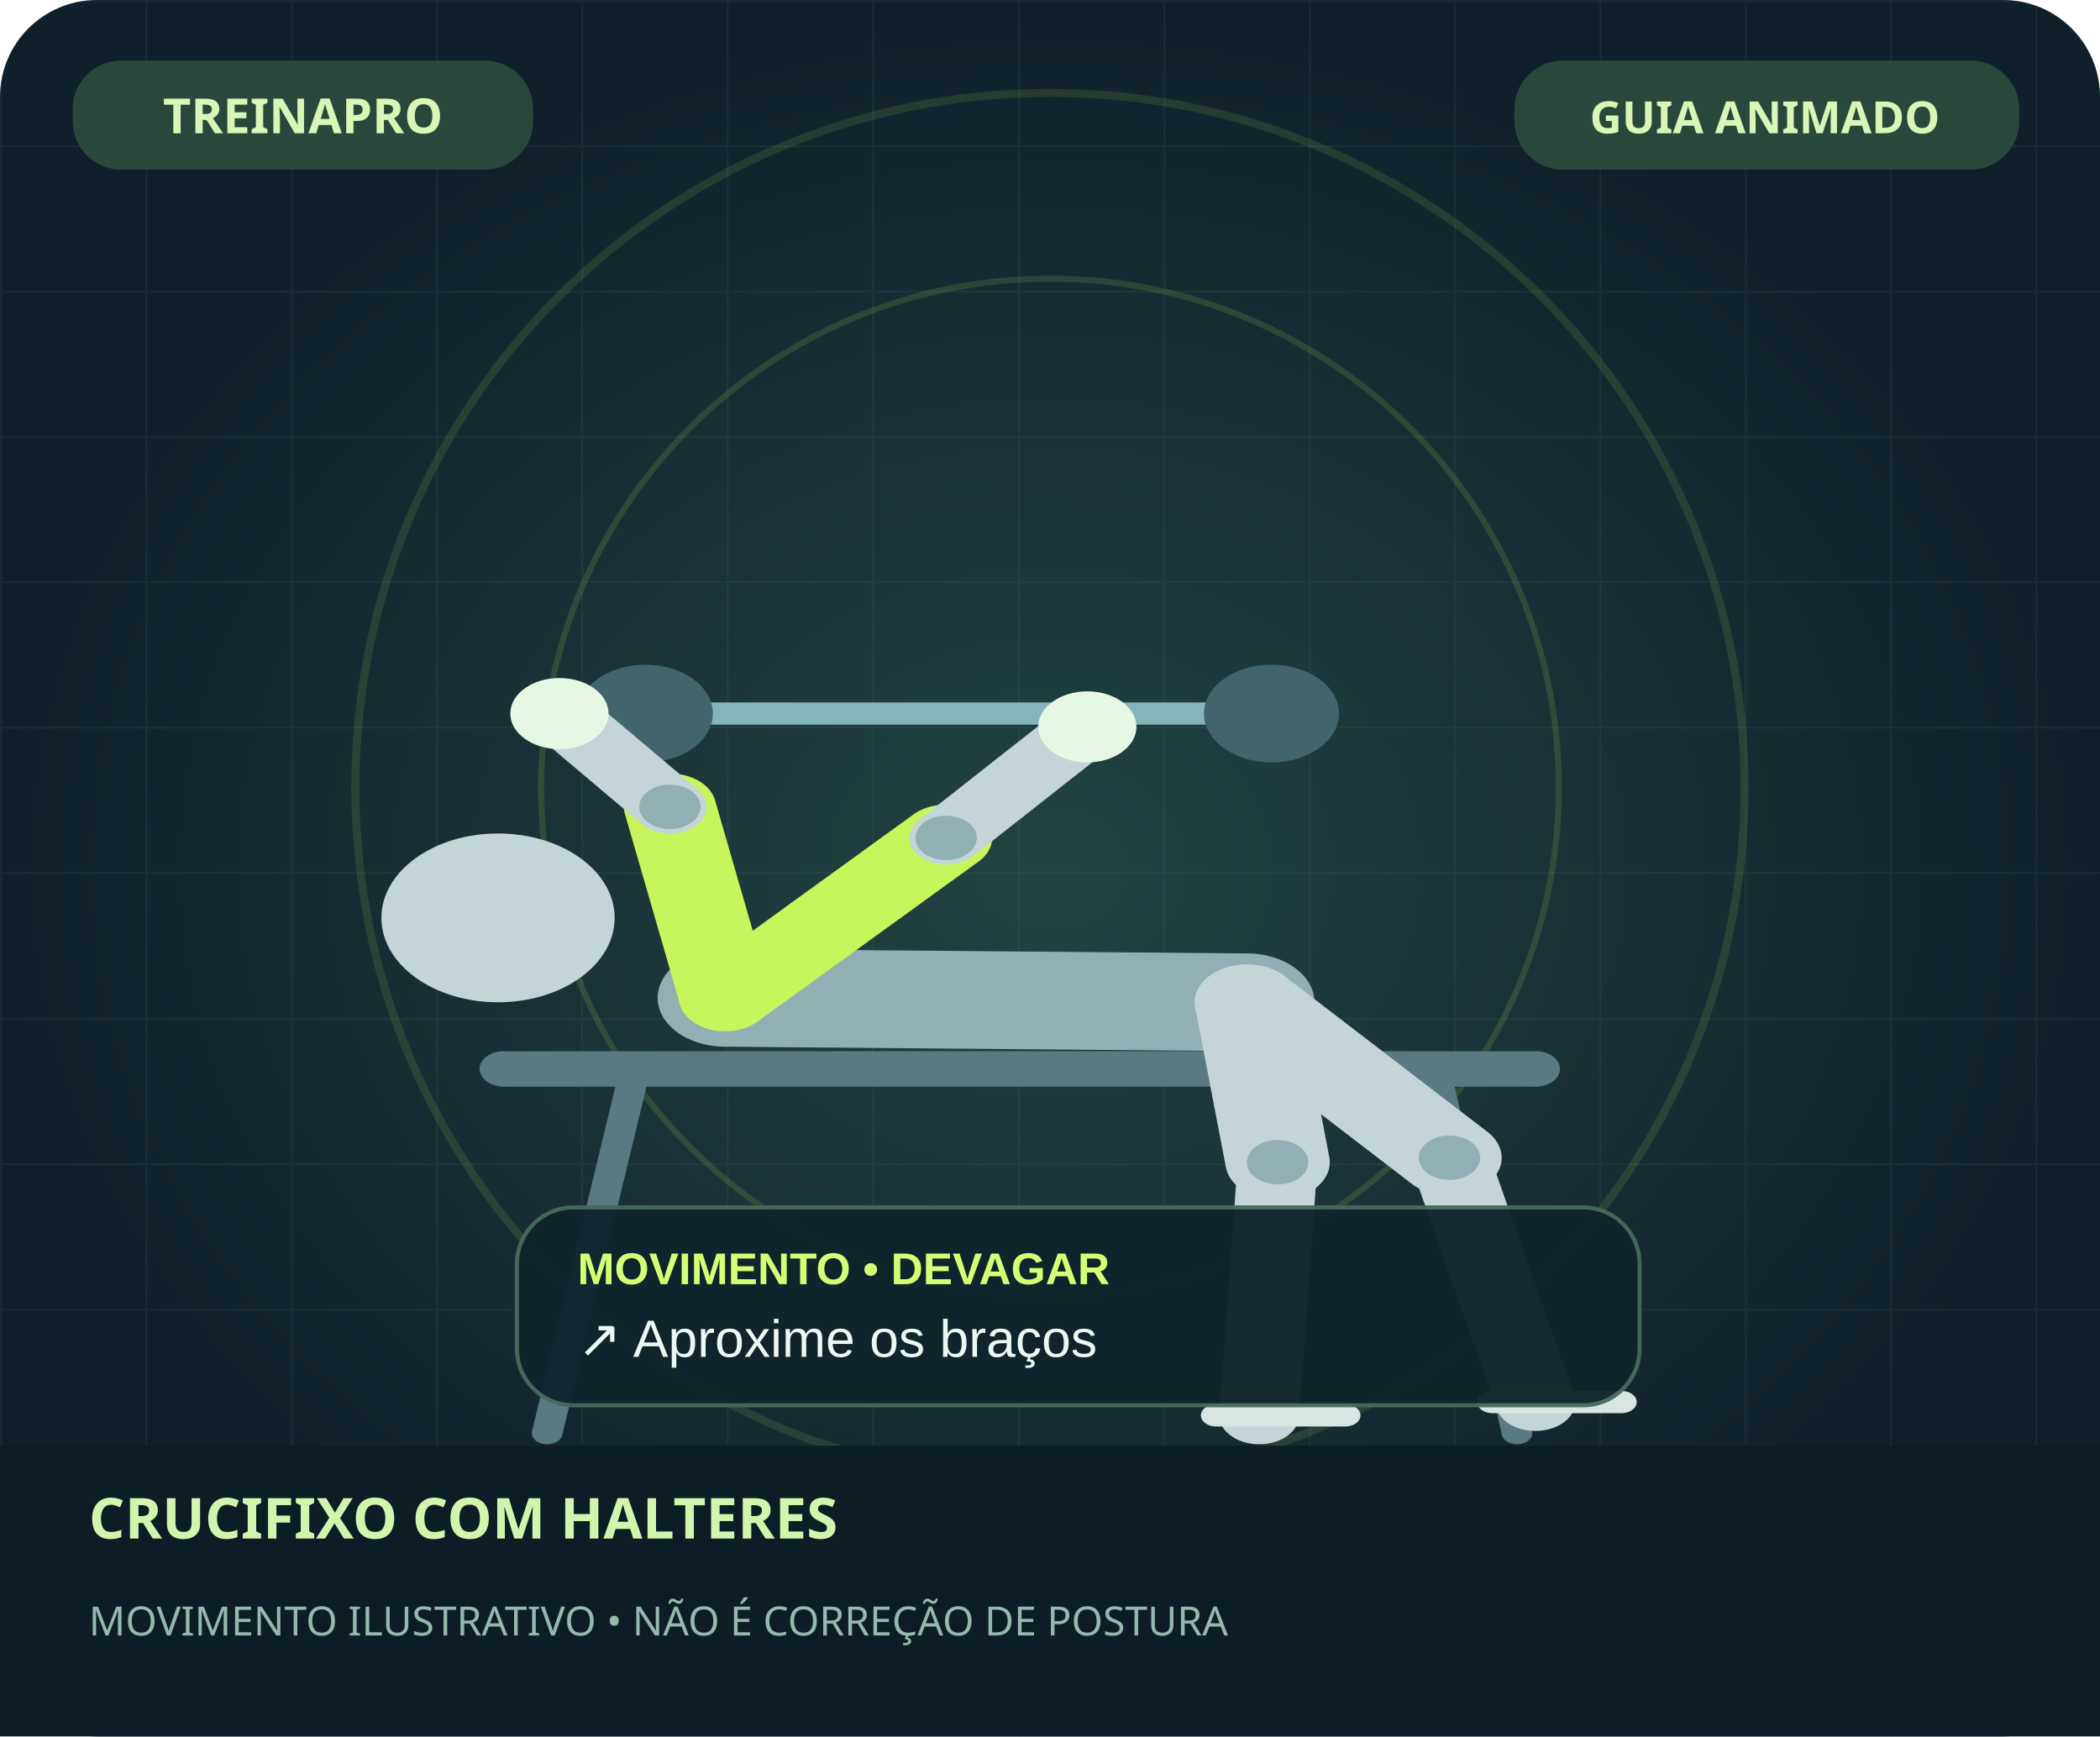
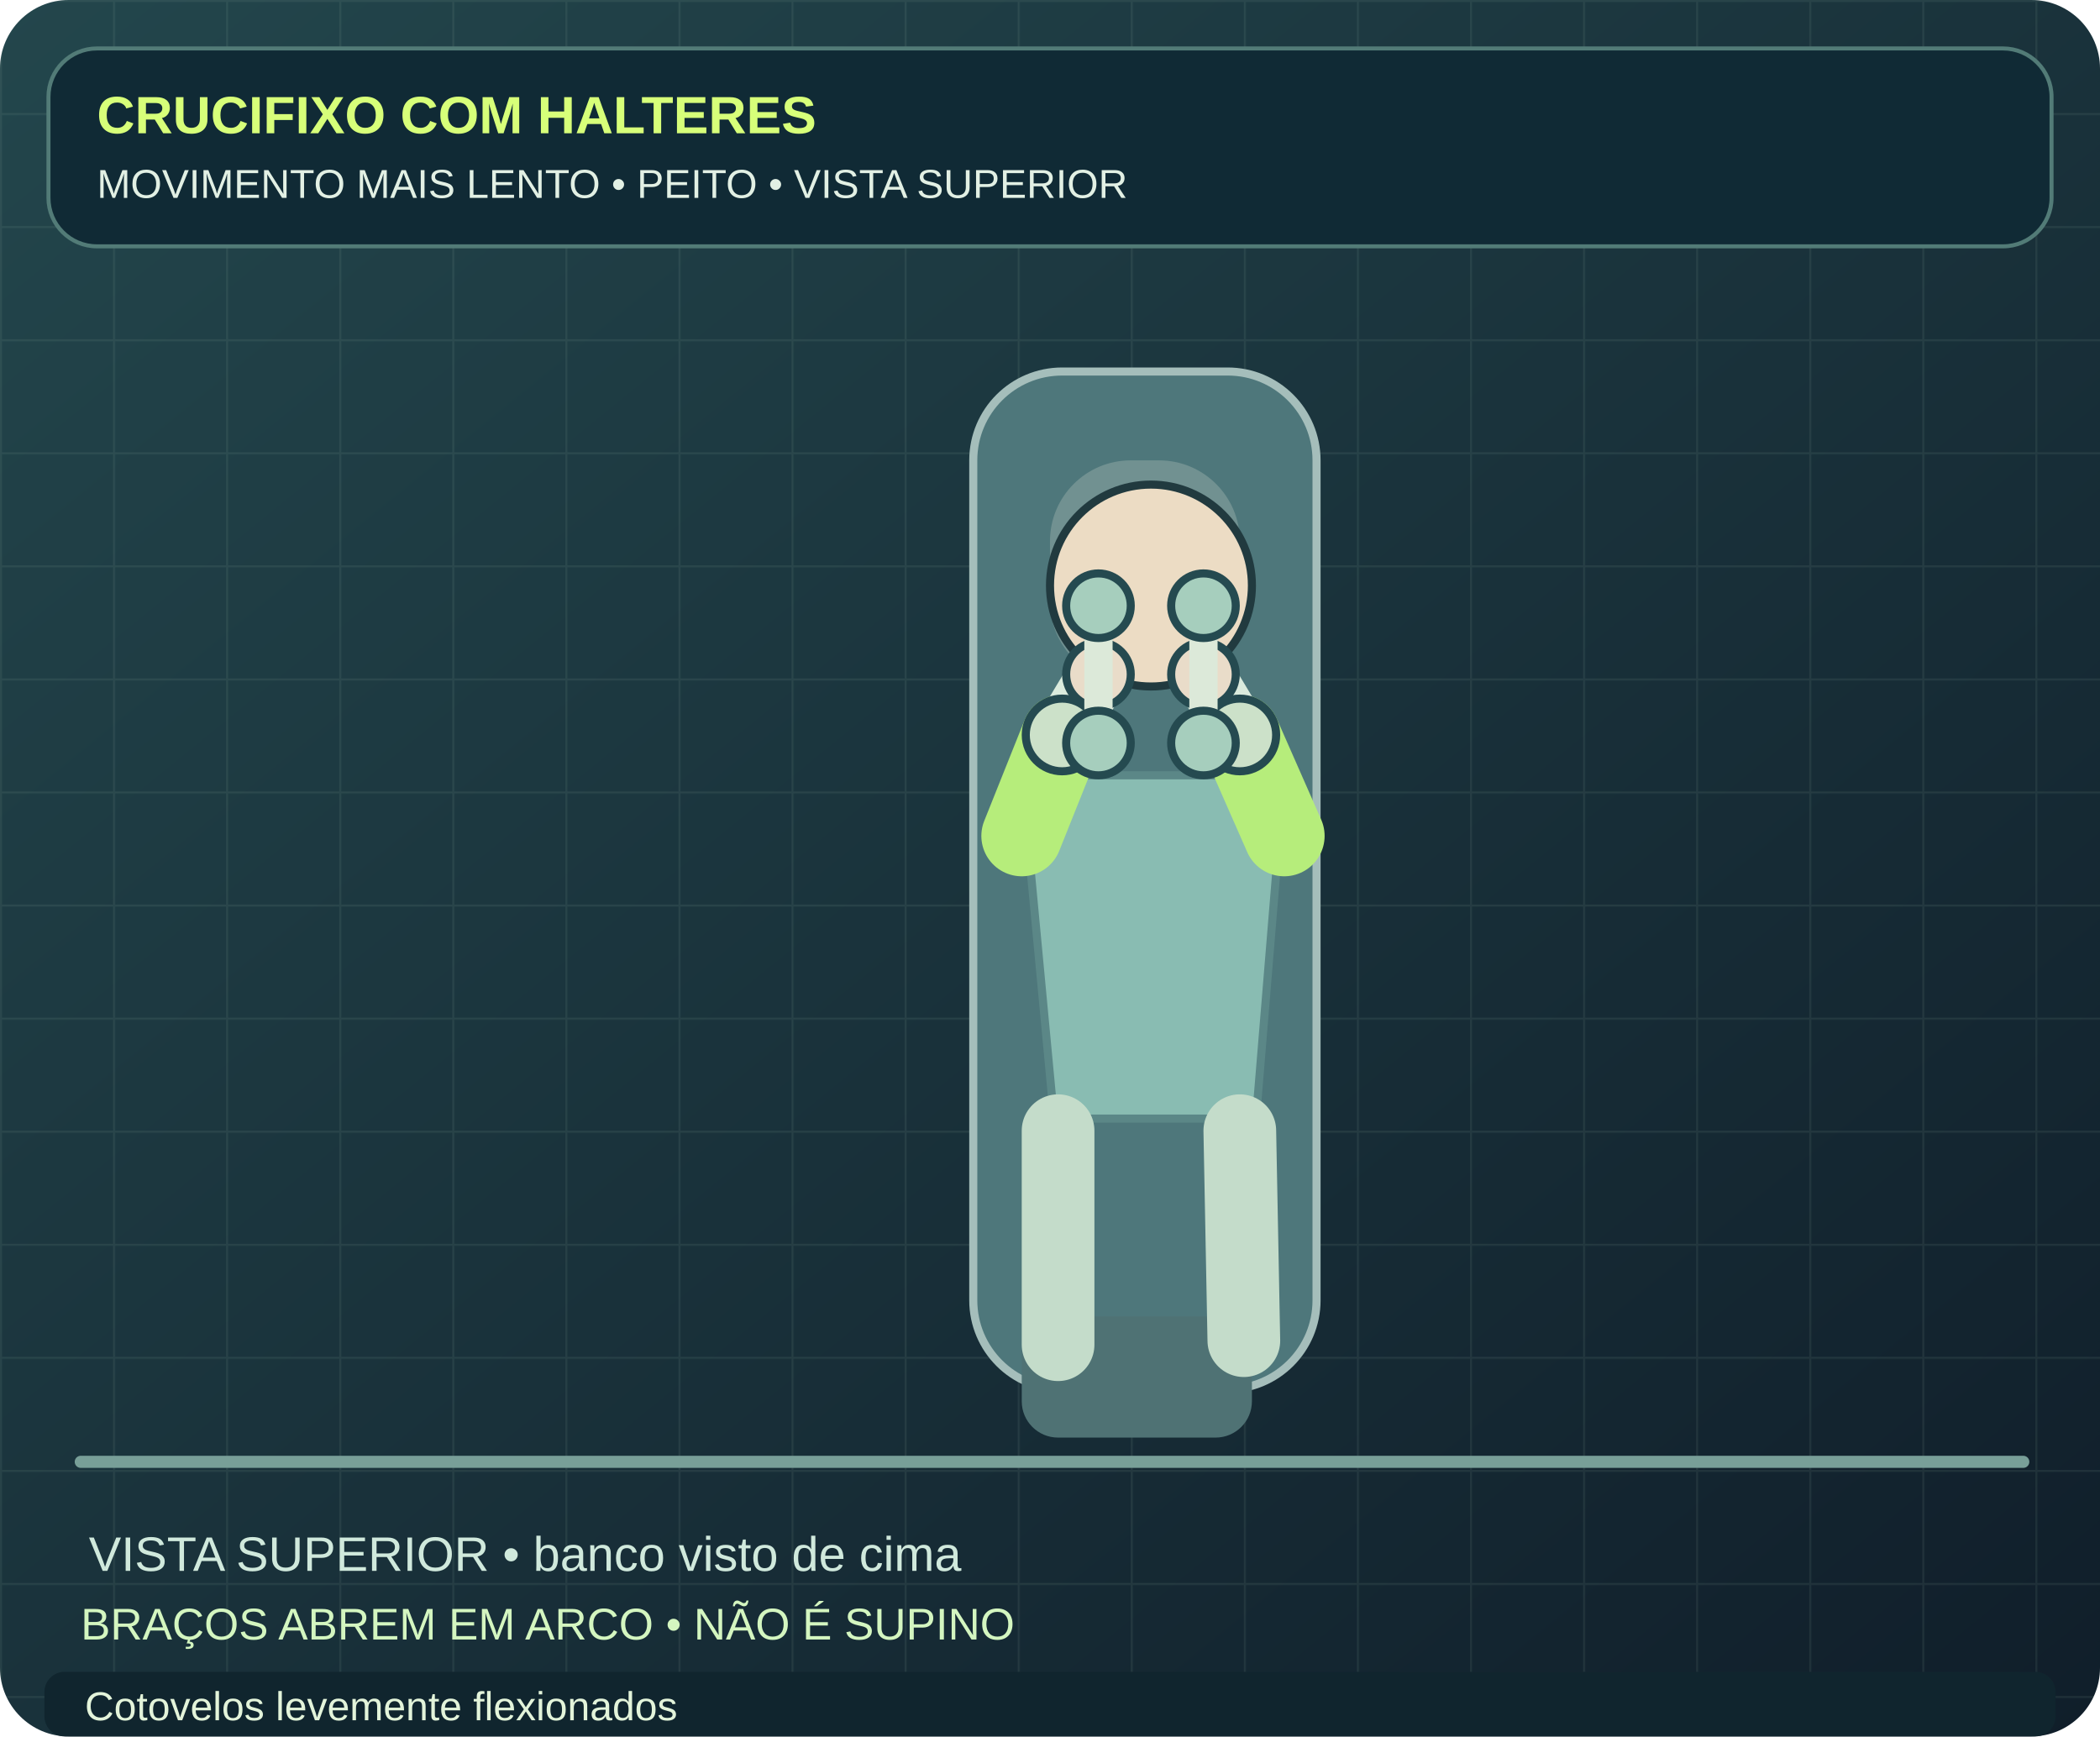
<svg xmlns="http://www.w3.org/2000/svg" viewBox="0 0 520 430" role="img" aria-labelledby="title desc">
  <defs>
-     <radialGradient id="bg">
-       <stop stop-color="#214442" />
-       <stop offset="1" stop-color="#10202a" />
-     </radialGradient>
-     <pattern id="grid" width="36" height="36" patternUnits="userSpaceOnUse">
-       <path d="M36 0H0V36" stroke="#729290" stroke-opacity=".095" fill="none" />
+     <linearGradient id="bg" x1="0" x2="1" y1="0" y2="1">
+       <stop stop-color="#23464c" />
+       <stop offset="1" stop-color="#101e2a" />
+     </linearGradient>
+     <pattern id="grid" width="28" height="28" patternUnits="userSpaceOnUse">
+       <path d="M28 0H0V28" stroke="#a4c2b1" stroke-opacity=".10" fill="none" />
    </pattern>
  </defs>
-   <rect width="520" height="430" rx="24" fill="url(#bg)" />
-   <rect width="520" height="430" rx="24" fill="url(#grid)" />
-   <circle cx="260" cy="195" r="172" fill="none" stroke="#c6f65b" opacity=".11" stroke-width="2" />
-   <circle cx="260" cy="195" r="126" fill="none" stroke="#c6f65b" opacity=".13" stroke-width="1.5" />
-   <rect x="18" y="15" rx="12" width="114" height="27" fill="#29483c" />
-   <text x="75" y="33" fill="#d8f6b6" text-anchor="middle" font-size="12" font-weight="bold" font-family="sans-serif">TREINAPRO</text>
-   <rect x="375" y="15" rx="12" width="125" height="27" fill="#29483c" />
-   <text x="437" y="33" fill="#d8f6b6" text-anchor="middle" font-size="11" font-weight="bold" font-family="sans-serif">GUIA ANIMADO</text>
-   <g transform="translate(61 15) scale(1.52 1.10)">
-     <line x1="42" y1="227" x2="210" y2="227" stroke="#587a80" stroke-width="8" stroke-linecap="round" />
-     <line x1="63" y1="229" x2="49" y2="309" stroke="#587a80" stroke-width="5" stroke-linecap="round" />
-     <line x1="194" y1="229" x2="207" y2="309" stroke="#587a80" stroke-width="5" stroke-linecap="round" />
-     <line x1="65" y1="147" x2="167" y2="147" stroke="#85b5bb" stroke-width="5" stroke-linecap="round">
-       <animate attributeName="y1" values="147;147;98;98;147;147" keyTimes="0;0.12;0.42;0.57;0.88;1" dur="7.2s" repeatCount="indefinite" calcMode="linear" />
-       <animate attributeName="y2" values="147;147;98;98;147;147" keyTimes="0;0.12;0.42;0.57;0.88;1" dur="7.2s" repeatCount="indefinite" calcMode="linear" />
-     </line>
-     <circle cx="65" cy="147" r="11" fill="#42646b">
-       <animate attributeName="cy" values="147;147;98;98;147;147" keyTimes="0;0.12;0.42;0.57;0.88;1" dur="7.2s" repeatCount="indefinite" calcMode="linear" />
-     </circle>
-     <circle cx="167" cy="147" r="11" fill="#42646b">
-       <animate attributeName="cy" values="147;147;98;98;147;147" keyTimes="0;0.12;0.42;0.57;0.88;1" dur="7.2s" repeatCount="indefinite" calcMode="linear" />
-     </circle>
-     <line x1="78" y1="211" x2="163" y2="212" stroke="#91b0b4" stroke-width="22" stroke-linecap="round" />
-     <line x1="163" y1="212" x2="196" y2="247" stroke="#c4d5d7" stroke-width="17" stroke-linecap="round" />
-     <line x1="196" y1="247" x2="210" y2="302" stroke="#c4d5d7" stroke-width="13" stroke-linecap="round" />
-     <line x1="163" y1="212" x2="168" y2="248" stroke="#c4d5d7" stroke-width="17" stroke-linecap="round" />
-     <line x1="168" y1="248" x2="165" y2="305" stroke="#c4d5d7" stroke-width="13" stroke-linecap="round" />
-     <line x1="78" y1="211" x2="69" y2="168" stroke="#c6f65b" stroke-width="15" stroke-linecap="round">
-       <animate attributeName="x2" values="69;69;102;102;69;69" keyTimes="0;0.12;0.42;0.57;0.88;1" dur="7.2s" repeatCount="indefinite" calcMode="linear" />
-       <animate attributeName="y2" values="168;168;142;142;168;168" keyTimes="0;0.12;0.42;0.57;0.88;1" dur="7.2s" repeatCount="indefinite" calcMode="linear" />
-     </line>
-     <line x1="69" y1="168" x2="51" y2="147" stroke="#c4d5d7" stroke-width="12" stroke-linecap="round">
-       <animate attributeName="x1" values="69;69;102;102;69;69" keyTimes="0;0.12;0.42;0.57;0.88;1" dur="7.2s" repeatCount="indefinite" calcMode="linear" />
-       <animate attributeName="y1" values="168;168;142;142;168;168" keyTimes="0;0.12;0.42;0.57;0.88;1" dur="7.2s" repeatCount="indefinite" calcMode="linear" />
-       <animate attributeName="x2" values="51;51;127;127;51;51" keyTimes="0;0.12;0.42;0.57;0.88;1" dur="7.2s" repeatCount="indefinite" calcMode="linear" />
-       <animate attributeName="y2" values="147;147;98;98;147;147" keyTimes="0;0.12;0.42;0.57;0.88;1" dur="7.2s" repeatCount="indefinite" calcMode="linear" />
-     </line>
-     <line x1="78" y1="211" x2="114" y2="175" stroke="#c6f65b" stroke-width="15" stroke-linecap="round">
-       <animate attributeName="x2" values="114;114;119;119;114;114" keyTimes="0;0.12;0.42;0.57;0.88;1" dur="7.2s" repeatCount="indefinite" calcMode="linear" />
-       <animate attributeName="y2" values="175;175;141;141;175;175" keyTimes="0;0.12;0.42;0.57;0.88;1" dur="7.2s" repeatCount="indefinite" calcMode="linear" />
-     </line>
-     <line x1="114" y1="175" x2="137" y2="150" stroke="#c4d5d7" stroke-width="12" stroke-linecap="round">
-       <animate attributeName="x1" values="114;114;119;119;114;114" keyTimes="0;0.12;0.42;0.57;0.88;1" dur="7.2s" repeatCount="indefinite" calcMode="linear" />
-       <animate attributeName="y1" values="175;175;141;141;175;175" keyTimes="0;0.12;0.42;0.57;0.88;1" dur="7.2s" repeatCount="indefinite" calcMode="linear" />
-       <animate attributeName="x2" values="137;137;144;144;137;137" keyTimes="0;0.12;0.42;0.57;0.88;1" dur="7.2s" repeatCount="indefinite" calcMode="linear" />
-       <animate attributeName="y2" values="150;150;98;98;150;150" keyTimes="0;0.12;0.42;0.57;0.88;1" dur="7.2s" repeatCount="indefinite" calcMode="linear" />
-     </line>
-     <circle cx="41" cy="193" r="19" fill="#c4d5d7" />
-     <circle cx="69" cy="168" r="5" fill="#91b0b4">
-       <animate attributeName="cx" values="69;69;102;102;69;69" keyTimes="0;0.12;0.42;0.57;0.88;1" dur="7.2s" repeatCount="indefinite" calcMode="linear" />
-       <animate attributeName="cy" values="168;168;142;142;168;168" keyTimes="0;0.12;0.42;0.57;0.88;1" dur="7.2s" repeatCount="indefinite" calcMode="linear" />
-     </circle>
-     <circle cx="114" cy="175" r="5" fill="#91b0b4">
-       <animate attributeName="cx" values="114;114;119;119;114;114" keyTimes="0;0.12;0.42;0.57;0.88;1" dur="7.2s" repeatCount="indefinite" calcMode="linear" />
-       <animate attributeName="cy" values="175;175;141;141;175;175" keyTimes="0;0.12;0.42;0.57;0.88;1" dur="7.2s" repeatCount="indefinite" calcMode="linear" />
-     </circle>
-     <circle cx="196" cy="247" r="5" fill="#91b0b4" />
-     <circle cx="168" cy="248" r="5" fill="#91b0b4" />
-     <circle cx="51" cy="147" r="8" fill="#e6f8e4">
-       <animate attributeName="cx" values="51;51;127;127;51;51" keyTimes="0;0.12;0.42;0.57;0.88;1" dur="7.2s" repeatCount="indefinite" calcMode="linear" />
-       <animate attributeName="cy" values="147;147;98;98;147;147" keyTimes="0;0.12;0.42;0.57;0.88;1" dur="7.2s" repeatCount="indefinite" calcMode="linear" />
-     </circle>
-     <circle cx="137" cy="150" r="8" fill="#e6f8e4">
-       <animate attributeName="cx" values="137;137;144;144;137;137" keyTimes="0;0.12;0.42;0.57;0.88;1" dur="7.2s" repeatCount="indefinite" calcMode="linear" />
-       <animate attributeName="cy" values="150;150;98;98;150;150" keyTimes="0;0.12;0.42;0.57;0.88;1" dur="7.2s" repeatCount="indefinite" calcMode="linear" />
-     </circle>
-     <line x1="203" y1="302" x2="224" y2="302" stroke="#d8e5e3" stroke-width="5" stroke-linecap="round" />
-     <line x1="158" y1="305" x2="179" y2="305" stroke="#d8e5e3" stroke-width="5" stroke-linecap="round" />
-   </g>
-   <rect x="0" y="358" width="520" height="72" fill="#0d1d25" />
-   <text x="22" y="381" fill="#d2f5ad" font-size="14" font-family="sans-serif" font-weight="bold">CRUCIFIXO COM HALTERES</text>
-   <text x="22" y="405" fill="#94b9ad" font-size="10" font-family="sans-serif">MOVIMENTO ILUSTRATIVO • NÃO É CORREÇÃO DE POSTURA</text>
-   <g aria-hidden="true">
-     <rect x="128" y="299" rx="14" width="278" height="49" fill="#10232c" stroke="#46695d" opacity=".96" />
-     <text x="143" y="318" fill="#d7ff75" font-size="11" font-weight="bold" font-family="Arial,sans-serif">MOVIMENTO • DEVAGAR</text>
-     <text x="143" y="336" fill="#ecf8f1" font-size="13" font-family="Arial,sans-serif">↗ Aproxime os braços</text>
-   </g>
+   <rect width="100%" height="100%" rx="17" fill="url(#bg)" />
+   <rect width="100%" height="100%" rx="17" fill="url(#grid)" />
+   <rect x="12" y="12" width="496" height="49" rx="12" fill="#102a35" stroke="#527b77" />
+   <text x="24" y="33" font-family="Arial,sans-serif" font-size="13" font-weight="700" fill="#d7ff79">CRUCIFIXO COM HALTERES</text>
+   <text x="24" y="49" font-family="Arial,sans-serif" font-size="10" fill="#e2f0e4">MOVIMENTO MAIS LENTO • PEITO • VISTA SUPERIOR</text>
+   <line x1="20" y1="362" x2="501" y2="362" stroke="#789f98" stroke-width="3" stroke-linecap="round" />
+   <rect x="241" y="92" width="85" height="252" rx="22" fill="#4e777b" stroke="#a5bebb" stroke-width="2" />
+   <rect x="260" y="114" width="47" height="55" rx="20" fill="#719191" />
+   <rect x="253" y="326" width="57" height="30" rx="9" fill="#4f7274" />
+   <text x="22" y="389" font-family="Arial,sans-serif" font-size="12" fill="#d0e9dc">VISTA SUPERIOR • banco visto de cima</text>
+   <polygon points="253,192 318,192 311,277 261,277" fill="#89bcb2" stroke="#5b8787" stroke-width="2" stroke-linejoin="round" />
+   <circle cx="285" cy="145" r="25" fill="#ecdcc4" stroke="#213a3f" stroke-width="2" />
+   <line x1="262" y1="280" x2="262" y2="333" stroke="#c4dcca" stroke-width="18" stroke-linecap="round" />
+   <line x1="307" y1="280" x2="308" y2="332" stroke="#c4dcca" stroke-width="18" stroke-linecap="round" />
+   <line x1="253" y1="207" x2="263" y2="182" stroke="#b6ed7b" stroke-width="20" stroke-linecap="round">
+     <animate attributeName="x2" values="263;263;206;206;263" keyTimes="0;0.13;0.46;0.66;1" dur="7.6s" repeatCount="indefinite" />
+     <animate attributeName="y2" values="182;182;208;208;182" keyTimes="0;0.13;0.46;0.66;1" dur="7.6s" repeatCount="indefinite" />
+   </line>
+   <line x1="263" y1="182" x2="272" y2="167" stroke="#dbebdd" stroke-width="15" stroke-linecap="round">
+     <animate attributeName="x1" values="263;263;206;206;263" keyTimes="0;0.13;0.46;0.66;1" dur="7.6s" repeatCount="indefinite" />
+     <animate attributeName="y1" values="182;182;208;208;182" keyTimes="0;0.13;0.46;0.66;1" dur="7.6s" repeatCount="indefinite" />
+     <animate attributeName="x2" values="272;272;146;146;272" keyTimes="0;0.13;0.46;0.66;1" dur="7.6s" repeatCount="indefinite" />
+     <animate attributeName="y2" values="167;167;209;209;167" keyTimes="0;0.13;0.46;0.66;1" dur="7.6s" repeatCount="indefinite" />
+   </line>
+   <circle cx="263" cy="182" r="9" fill="#cce1c9" stroke="#254a50" stroke-width="2">
+     <animate attributeName="cx" values="263;263;206;206;263" keyTimes="0;0.13;0.46;0.66;1" dur="7.6s" repeatCount="indefinite" />
+     <animate attributeName="cy" values="182;182;208;208;182" keyTimes="0;0.13;0.46;0.66;1" dur="7.6s" repeatCount="indefinite" />
+   </circle>
+   <circle cx="272" cy="167" r="8" fill="#e9dcc9" stroke="#254a50" stroke-width="2">
+     <animate attributeName="cx" values="272;272;146;146;272" keyTimes="0;0.13;0.46;0.66;1" dur="7.6s" repeatCount="indefinite" />
+     <animate attributeName="cy" values="167;167;209;209;167" keyTimes="0;0.13;0.46;0.66;1" dur="7.6s" repeatCount="indefinite" />
+   </circle>
+   <line x1="272" y1="150" x2="272" y2="184" stroke="#dce9d9" stroke-width="7" stroke-linecap="round">
+     <animate attributeName="x1" values="272;272;146;146;272" keyTimes="0;0.13;0.46;0.66;1" dur="7.6s" repeatCount="indefinite" />
+     <animate attributeName="y1" values="150;150;192;192;150" keyTimes="0;0.13;0.46;0.66;1" dur="7.6s" repeatCount="indefinite" />
+     <animate attributeName="x2" values="272;272;146;146;272" keyTimes="0;0.13;0.46;0.66;1" dur="7.6s" repeatCount="indefinite" />
+     <animate attributeName="y2" values="184;184;226;226;184" keyTimes="0;0.13;0.46;0.66;1" dur="7.6s" repeatCount="indefinite" />
+   </line>
+   <circle cx="272" cy="150" r="8" fill="#a6cebd" stroke="#254a50" stroke-width="2">
+     <animate attributeName="cx" values="272;272;146;146;272" keyTimes="0;0.13;0.46;0.66;1" dur="7.6s" repeatCount="indefinite" />
+     <animate attributeName="cy" values="150;150;192;192;150" keyTimes="0;0.13;0.46;0.66;1" dur="7.6s" repeatCount="indefinite" />
+   </circle>
+   <circle cx="272" cy="184" r="8" fill="#a6cebd" stroke="#254a50" stroke-width="2">
+     <animate attributeName="cx" values="272;272;146;146;272" keyTimes="0;0.13;0.46;0.66;1" dur="7.6s" repeatCount="indefinite" />
+     <animate attributeName="cy" values="184;184;226;226;184" keyTimes="0;0.13;0.46;0.66;1" dur="7.6s" repeatCount="indefinite" />
+   </circle>
+   <line x1="318" y1="207" x2="307" y2="182" stroke="#b6ed7b" stroke-width="20" stroke-linecap="round">
+     <animate attributeName="x2" values="307;307;365;365;307" keyTimes="0;0.13;0.46;0.66;1" dur="7.6s" repeatCount="indefinite" />
+     <animate attributeName="y2" values="182;182;208;208;182" keyTimes="0;0.13;0.46;0.66;1" dur="7.6s" repeatCount="indefinite" />
+   </line>
+   <line x1="307" y1="182" x2="298" y2="167" stroke="#dbebdd" stroke-width="15" stroke-linecap="round">
+     <animate attributeName="x1" values="307;307;365;365;307" keyTimes="0;0.13;0.46;0.66;1" dur="7.6s" repeatCount="indefinite" />
+     <animate attributeName="y1" values="182;182;208;208;182" keyTimes="0;0.13;0.46;0.66;1" dur="7.6s" repeatCount="indefinite" />
+     <animate attributeName="x2" values="298;298;424;424;298" keyTimes="0;0.13;0.46;0.66;1" dur="7.6s" repeatCount="indefinite" />
+     <animate attributeName="y2" values="167;167;209;209;167" keyTimes="0;0.13;0.46;0.66;1" dur="7.6s" repeatCount="indefinite" />
+   </line>
+   <circle cx="307" cy="182" r="9" fill="#cce1c9" stroke="#254a50" stroke-width="2">
+     <animate attributeName="cx" values="307;307;365;365;307" keyTimes="0;0.13;0.46;0.66;1" dur="7.6s" repeatCount="indefinite" />
+     <animate attributeName="cy" values="182;182;208;208;182" keyTimes="0;0.13;0.46;0.66;1" dur="7.6s" repeatCount="indefinite" />
+   </circle>
+   <circle cx="298" cy="167" r="8" fill="#e9dcc9" stroke="#254a50" stroke-width="2">
+     <animate attributeName="cx" values="298;298;424;424;298" keyTimes="0;0.13;0.46;0.66;1" dur="7.6s" repeatCount="indefinite" />
+     <animate attributeName="cy" values="167;167;209;209;167" keyTimes="0;0.13;0.46;0.66;1" dur="7.6s" repeatCount="indefinite" />
+   </circle>
+   <line x1="298" y1="150" x2="298" y2="184" stroke="#dce9d9" stroke-width="7" stroke-linecap="round">
+     <animate attributeName="x1" values="298;298;424;424;298" keyTimes="0;0.13;0.46;0.66;1" dur="7.6s" repeatCount="indefinite" />
+     <animate attributeName="y1" values="150;150;192;192;150" keyTimes="0;0.13;0.46;0.66;1" dur="7.6s" repeatCount="indefinite" />
+     <animate attributeName="x2" values="298;298;424;424;298" keyTimes="0;0.13;0.46;0.66;1" dur="7.6s" repeatCount="indefinite" />
+     <animate attributeName="y2" values="184;184;226;226;184" keyTimes="0;0.13;0.46;0.66;1" dur="7.6s" repeatCount="indefinite" />
+   </line>
+   <circle cx="298" cy="150" r="8" fill="#a6cebd" stroke="#254a50" stroke-width="2">
+     <animate attributeName="cx" values="298;298;424;424;298" keyTimes="0;0.13;0.46;0.66;1" dur="7.6s" repeatCount="indefinite" />
+     <animate attributeName="cy" values="150;150;192;192;150" keyTimes="0;0.13;0.46;0.66;1" dur="7.6s" repeatCount="indefinite" />
+   </circle>
+   <circle cx="298" cy="184" r="8" fill="#a6cebd" stroke="#254a50" stroke-width="2">
+     <animate attributeName="cx" values="298;298;424;424;298" keyTimes="0;0.13;0.46;0.66;1" dur="7.6s" repeatCount="indefinite" />
+     <animate attributeName="cy" values="184;184;226;226;184" keyTimes="0;0.13;0.46;0.66;1" dur="7.6s" repeatCount="indefinite" />
+   </circle>
+   <text x="20" y="406" font-family="Arial,sans-serif" font-size="11" fill="#d4f6c0">BRAÇOS ABREM EM ARCO • NÃO É SUPINO</text>
+   <rect x="11" y="414" width="498" height="16" rx="5" fill="#10252e" />
+   <text x="21" y="426" font-family="Arial,sans-serif" font-size="10" fill="#e3f4da">Cotovelos levemente flexionados</text>
</svg>
